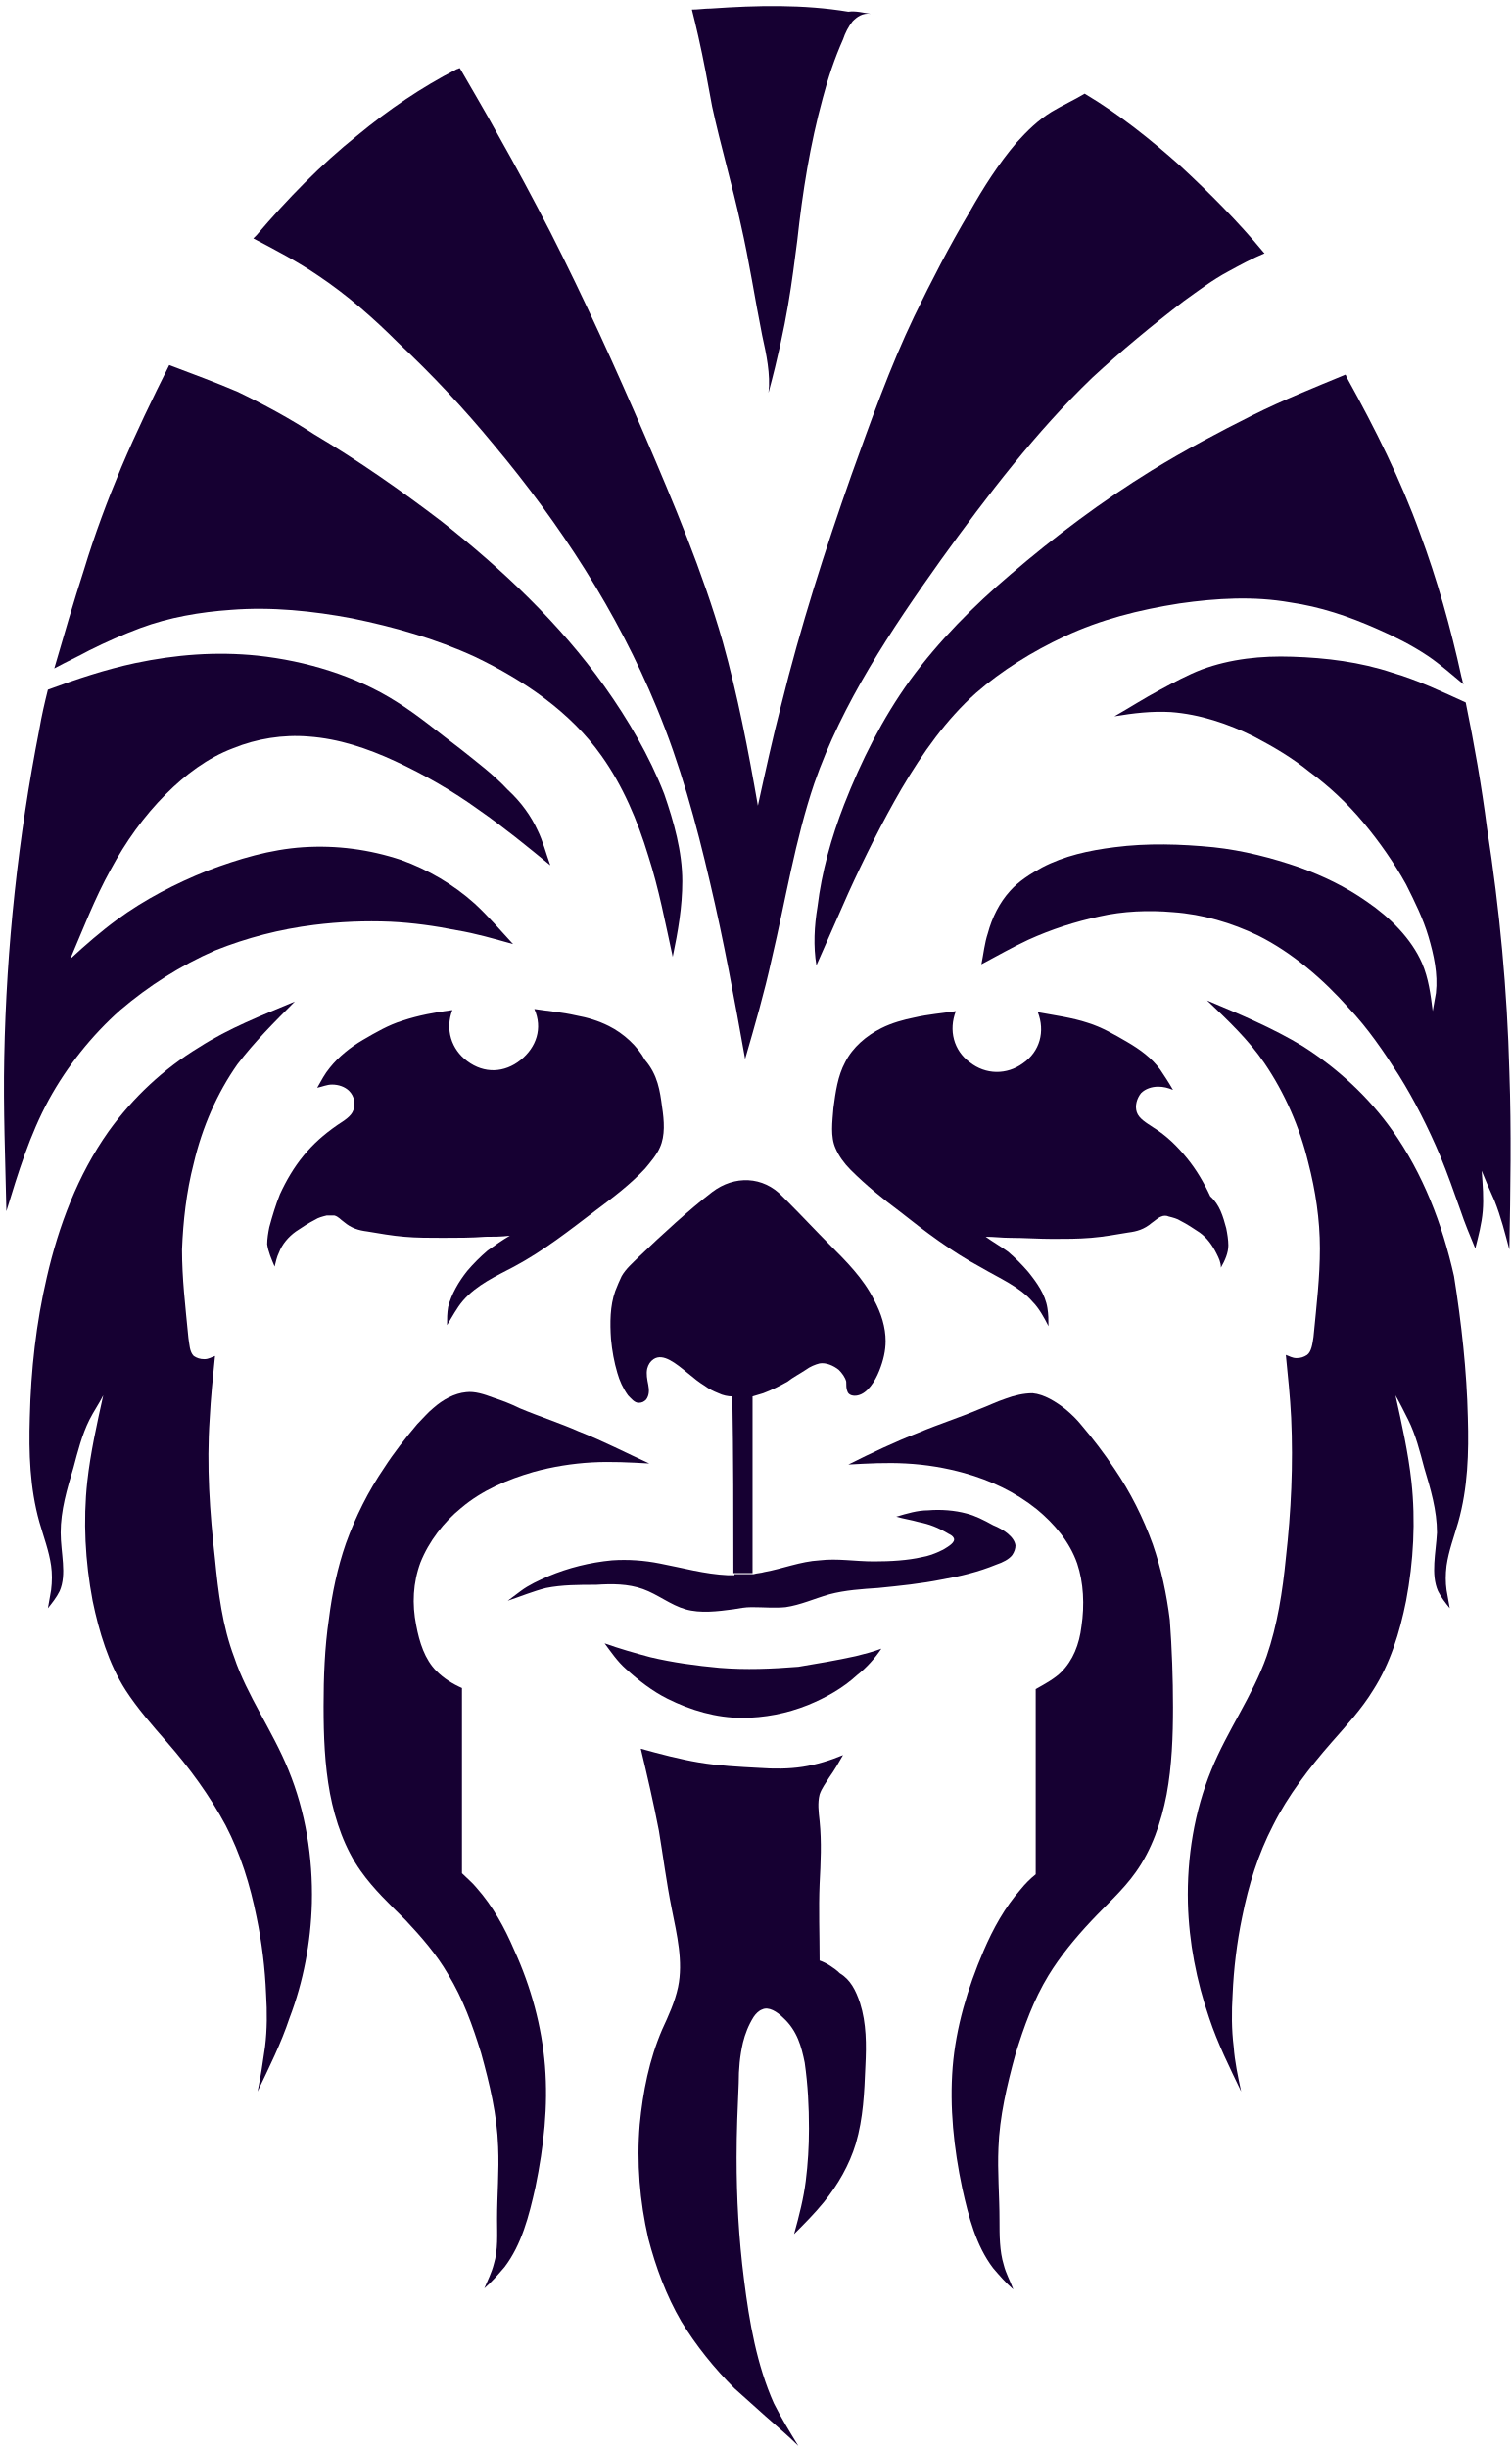
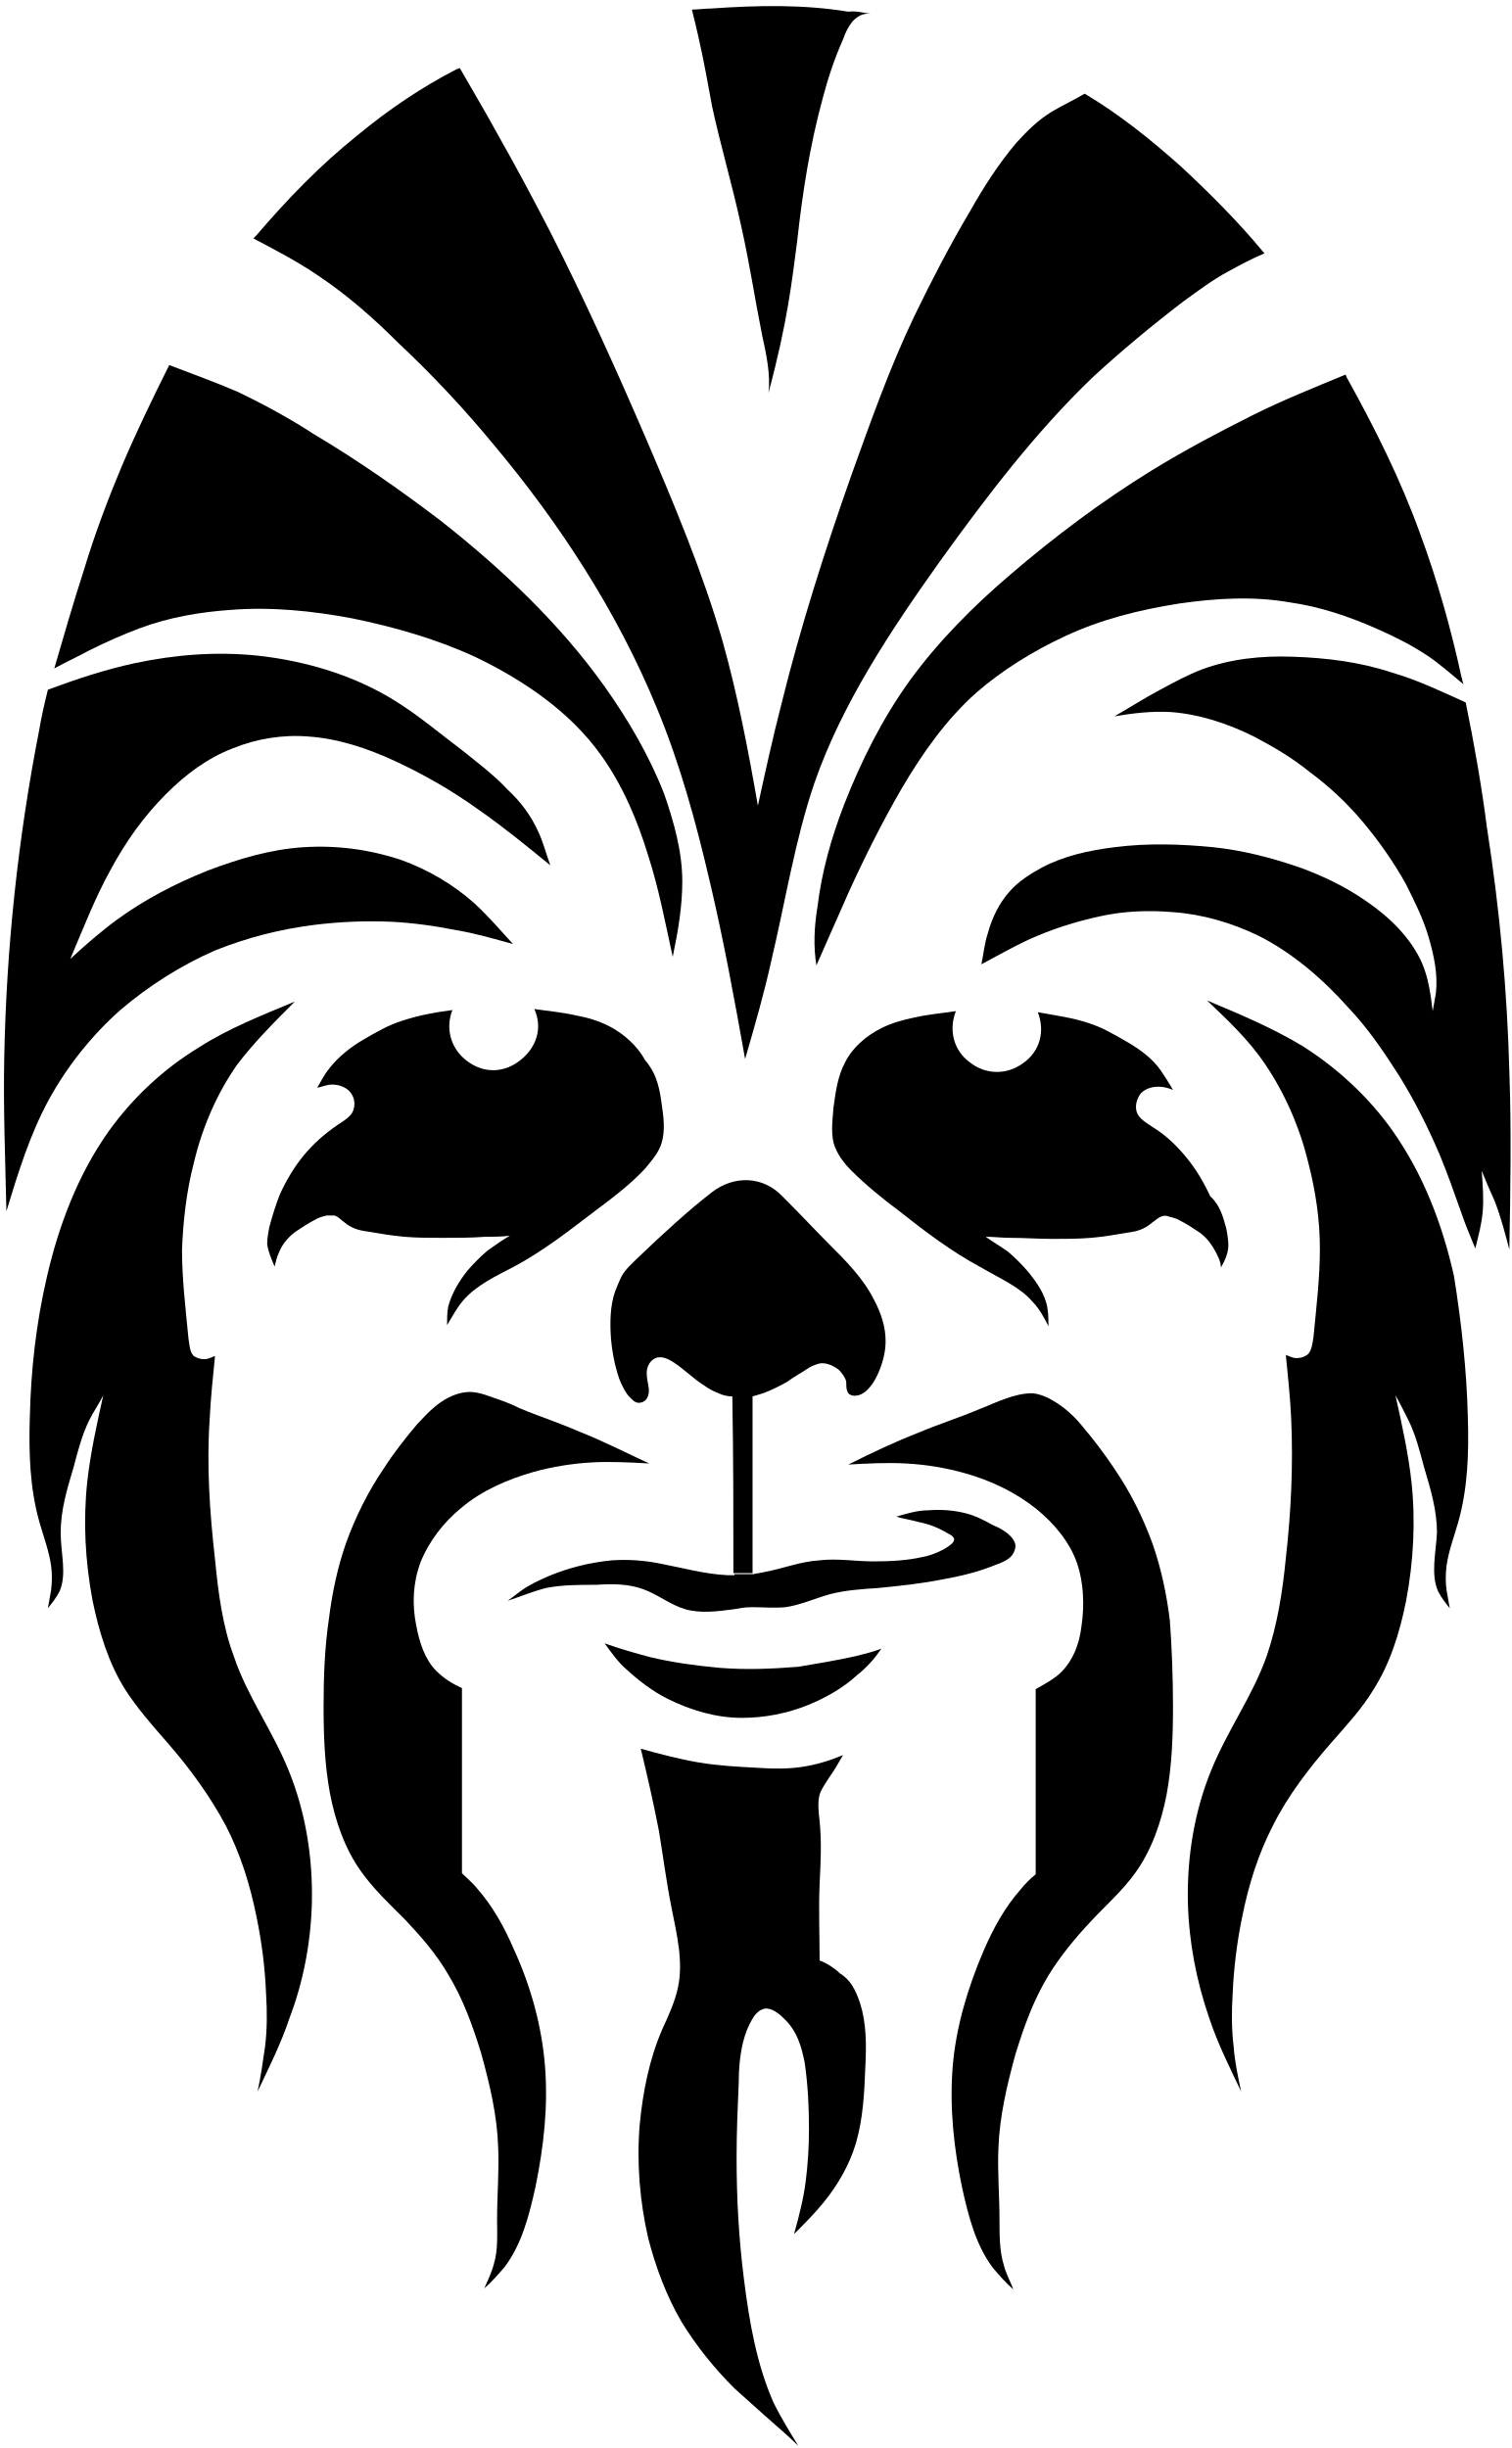
<svg xmlns="http://www.w3.org/2000/svg" width="142" height="230" viewBox="0 0 142 230" fill="none">
-   <path d="M141.8 100.7C142 106.3 141.9 111.8 141.8 117.4C141.4 115.9 141 114.3 140.4 112.8C140 111.9 139.6 111 139.2 110C139.3 111.3 139.4 112.6 139.3 113.8C139.2 115 138.9 116.1 138.6 117.3C138.1 116.1 137.6 114.9 137.2 113.7C136.6 112 136 110.3 135.3 108.6C134.2 106 132.9 103.4 131.4 101C130 98.8 128.5 96.6 126.7 94.7C124.3 92 121.4 89.5 118.2 87.9C115.7 86.7 113 85.9 110.2 85.7C107.9 85.5 105.5 85.6 103.3 86.1C101 86.6 98.8 87.3 96.6 88.3C95.1 89 93.7 89.8 92.2 90.6C92.4 89.6 92.5 88.6 92.8 87.7C93.2 86.2 93.9 84.8 94.9 83.7C95.7 82.8 96.8 82.1 97.9 81.5C100 80.4 102.3 79.9 104.7 79.6C107.8 79.2 110.9 79.3 114 79.6C116.8 79.9 119.5 80.6 122.1 81.5C124.3 82.3 126.4 83.3 128.4 84.7C130.6 86.2 132.6 88.2 133.6 90.5C134.2 91.9 134.4 93.4 134.6 95C134.7 94.4 134.8 93.9 134.9 93.3C135.1 91.5 134.7 89.7 134.2 88C133.7 86.3 132.9 84.7 132.1 83.1C131 81.1 129.6 79.1 128.1 77.3C126.6 75.5 124.9 73.9 123 72.5C121.4 71.2 119.7 70.2 117.8 69.2C115.4 68 112.7 67.1 110 66.9C108.2 66.8 106.5 67 104.7 67.3C106.1 66.5 107.5 65.6 109 64.8C110.3 64.1 111.6 63.4 112.9 62.9C115.6 61.9 118.5 61.6 121.4 61.7C124.6 61.8 127.8 62.2 130.8 63.2C133.2 63.9 135.5 65 137.7 66C138.5 69.9 139.2 73.9 139.7 77.8C140.9 85.5 141.6 93.1 141.8 100.7Z" fill="#160032" />
-   <path d="M137.9 133.2C138 136.5 137.9 139.8 137 143C136.6 144.4 136.1 145.7 135.9 147.1C135.8 147.9 135.8 148.7 135.9 149.4C136 150 136.1 150.5 136.2 151.1C135.8 150.6 135.4 150.1 135.1 149.5C134.4 147.9 134.9 145.9 135 144C135 141.9 134.4 139.9 133.8 137.9C133.4 136.4 133 134.8 132.3 133.4C131.9 132.6 131.5 131.8 131.1 131.1C131.7 133.8 132.3 136.5 132.6 139.2C133 142.9 132.8 146.7 132.1 150.4C131.5 153.4 130.6 156.3 129 158.8C127.9 160.6 126.5 162.1 125.1 163.7C123 166.1 121 168.7 119.6 171.5C118.2 174.2 117.3 177.1 116.7 180.1C116.2 182.5 115.9 185 115.8 187.4C115.7 189 115.7 190.7 115.9 192.3C116 193.7 116.3 195.1 116.6 196.5C115.5 194.2 114.4 192 113.6 189.6C112.4 186.1 111.7 182.5 111.6 178.8C111.5 174.5 112.2 170.2 113.8 166.3C115.3 162.6 117.7 159.3 119 155.6C120 152.7 120.5 149.5 120.8 146.4C121.3 142 121.5 137.6 121.3 133.2C121.2 131.2 121 129.3 120.8 127.3C121.1 127.4 121.4 127.6 121.8 127.6C122.2 127.6 122.5 127.5 122.8 127.3C123.2 127 123.3 126.3 123.4 125.6C123.7 122.5 124 120 124 117.3C124 114.6 123.6 111.9 122.9 109.2C122.1 105.9 120.7 102.7 118.8 99.9C117.3 97.7 115.4 95.9 113.4 94C116.5 95.3 119.6 96.6 122.4 98.3C125.7 100.4 128.6 103.1 130.8 106.2C133.7 110.3 135.5 115 136.6 119.9C137.3 124.3 137.8 128.8 137.9 133.2Z" fill="#160032" />
-   <path d="M137.3 63.6C137.4 63.9 137.4 64.1 137.5 64.3C136.4 63.4 135.3 62.4 134.1 61.6C132.6 60.6 131 59.8 129.4 59.1C126.7 57.9 124 57 121.2 56.6C117.8 56 114.3 56.2 110.8 56.7C107 57.3 103.4 58.2 100 59.8C97 61.2 94.1 63 91.7 65.1C88.9 67.6 86.7 70.7 84.7 74.1C82.9 77.2 81.2 80.6 79.7 83.9C78.7 86.2 77.7 88.4 76.7 90.7C76.4 88.9 76.5 87 76.8 85.2C77.2 81.9 78.1 78.7 79.3 75.6C80.9 71.5 82.9 67.5 85.5 63.9C88.2 60.2 91.5 56.9 94.9 54C99.1 50.4 103.5 47.1 108.2 44.2C111.3 42.3 114.5 40.6 117.7 39C120.5 37.6 123.5 36.4 126.4 35.2C126.5 35.3 126.5 35.5 126.6 35.6C129.2 40.3 131.6 45.1 133.4 50.1C135 54.4 136.3 59 137.3 63.6Z" fill="#160032" />
-   <path d="M118.7 23.7L118.8 23.8C117.6 24.3 116.5 24.9 115.4 25.5C113.9 26.3 112.6 27.3 111.2 28.3C108.2 30.6 105.3 33 102.6 35.5C97.3 40.6 92.8 46.5 88.4 52.6C83.7 59.2 79.1 66.1 76.5 73.6C74.7 78.9 73.8 84.6 72.5 90.1C71.8 93.3 70.9 96.4 70 99.5C69 93.9 68 88.4 66.7 82.9C65.4 77.3 63.9 71.8 61.7 66.5C58 57.5 52.6 49.2 46.4 41.8C43.6 38.4 40.6 35.2 37.4 32.2C35.1 29.9 32.6 27.7 29.9 25.9C28 24.6 25.9 23.5 23.8 22.4C23.9 22.3 24 22.2 24.1 22.1C27 18.7 30.1 15.5 33.6 12.7C36.5 10.3 39.6 8.2 42.9 6.5C43 6.5 43.1 6.4 43.2 6.4C44.4 8.5 45.6 10.5 46.8 12.7C48.5 15.7 50.1 18.7 51.7 21.8C54.9 28.1 57.8 34.5 60.6 41C63.3 47.3 66 53.7 67.9 60.3C69.3 65.3 70.3 70.5 71.2 75.7C71.9 72.5 72.6 69.3 73.4 66.2C75.2 58.9 77.5 51.7 80 44.6C81.8 39.6 83.6 34.5 85.9 29.7C87.5 26.4 89.2 23.1 91.1 19.9C92.4 17.6 93.8 15.4 95.5 13.4C96.5 12.3 97.5 11.3 98.8 10.5C99.8 9.9 100.9 9.4 101.9 8.8C105.1 10.7 108.1 13.1 110.9 15.6C113.6 18.1 116.3 20.8 118.7 23.7Z" fill="#160032" />
-   <path d="M115.2 115.4C115.3 115.9 115.4 116.5 115.4 117C115.4 117.7 115.1 118.4 114.7 119.1C114.7 118.6 114.5 118.2 114.3 117.8C113.9 117 113.4 116.3 112.7 115.8C112.1 115.4 111.5 115 110.9 114.7C110.6 114.5 110.2 114.4 109.8 114.3C109.6 114.2 109.3 114.2 109.1 114.3C108.8 114.4 108.5 114.7 108.2 114.9C107.5 115.5 106.8 115.7 106 115.8C104.8 116 103.7 116.2 102.5 116.3C101.3 116.4 100.1 116.4 98.9 116.4C97.6 116.4 96.2 116.3 94.9 116.3C94.1 116.3 93.4 116.2 92.6 116.2C93.3 116.7 94 117.1 94.7 117.6C95.4 118.2 96 118.8 96.6 119.5C97.4 120.5 98.2 121.6 98.4 122.9C98.5 123.5 98.5 124 98.5 124.6C98.1 123.8 97.6 122.9 97 122.3C95.8 120.9 93.9 120.1 92.2 119.1C89.4 117.6 86.9 115.7 84.5 113.8C82.9 112.6 81.4 111.4 79.9 109.9C79.3 109.3 78.8 108.6 78.5 107.9C78 106.8 78.2 105.4 78.3 104.1C78.5 102.6 78.7 101.1 79.4 99.8C80.1 98.4 81.4 97.3 82.8 96.6C83.8 96.1 84.9 95.8 85.9 95.6C87.2 95.3 88.5 95.2 89.8 95C89.1 96.8 89.6 98.7 91.1 99.8C92.6 101 94.6 101 96.1 99.9C97.7 98.8 98.2 96.9 97.5 95.1C99.1 95.4 100.7 95.6 102.2 96.1C103.5 96.5 104.7 97.2 105.9 97.9C107.1 98.6 108.2 99.4 109 100.5C109.4 101.1 109.8 101.7 110.2 102.4C109.7 102.2 109.3 102.1 108.8 102.1C108.2 102.1 107.6 102.3 107.2 102.7C106.8 103.2 106.6 103.9 106.8 104.5C107 105.1 107.7 105.5 108.3 105.9C109.6 106.7 110.6 107.7 111.5 108.8C112.4 109.9 113.1 111.1 113.7 112.4C114.6 113.2 114.9 114.3 115.2 115.4Z" fill="#160032" />
-   <path d="M110.2 160.4C110.2 163.1 110.1 165.9 109.6 168.6C109.1 171.2 108.2 173.8 106.7 175.9C105.5 177.6 103.9 179 102.5 180.5C101 182.1 99.6 183.8 98.5 185.6C97.1 187.9 96.2 190.4 95.4 193C94.6 195.9 93.9 198.9 93.8 201.8C93.7 204 93.9 206.3 93.9 208.6C93.9 210 93.9 211.5 94.3 212.8C94.5 213.6 94.9 214.3 95.2 215.1C94.5 214.5 93.9 213.8 93.3 213.1C91.7 211 91 208.3 90.4 205.6C89.6 201.8 89.2 198 89.5 194.2C89.8 190.5 90.9 186.8 92.4 183.3C93.3 181.2 94.4 179.2 95.9 177.5C96.3 177 96.8 176.5 97.3 176.1C97.3 173.3 97.3 170.5 97.3 167.8C97.3 164.8 97.3 161.7 97.3 158.7C98.2 158.2 99.1 157.7 99.7 157.1C100.8 156 101.4 154.5 101.6 152.8C101.9 150.8 101.8 148.7 101.2 146.9C100.5 144.9 99.1 143.2 97.4 141.8C95.4 140.2 93.1 139.1 90.6 138.4C88.8 137.9 87 137.6 85.1 137.5C83.3 137.4 81.5 137.5 79.7 137.6C81.9 136.5 84 135.5 86.3 134.6C88.2 133.8 90.1 133.2 92 132.4C92.8 132.1 93.6 131.7 94.5 131.4C95.3 131.1 96.2 130.9 97 130.9C98.1 131 99.2 131.7 100.1 132.4C100.7 132.9 101.2 133.4 101.6 133.9C102.7 135.2 103.7 136.5 104.7 138C106.2 140.2 107.4 142.6 108.3 145.1C109.1 147.4 109.6 149.8 109.9 152.2C110.1 154.9 110.2 157.7 110.2 160.4Z" fill="#160032" />
-   <path d="M95.4 145.2C95.4 145.5 95.3 145.8 95.1 146.1C94.8 146.5 94.2 146.8 93.6 147C91.9 147.7 90.2 148.1 88.5 148.4C86.5 148.8 84.5 149 82.5 149.2C81 149.3 79.4 149.4 77.9 149.8C76.5 150.2 75.2 150.8 73.8 151C72.8 151.1 71.7 151 70.6 151C70 151 69.5 151.1 68.9 151.2C67.4 151.4 65.8 151.6 64.4 151.2C63 150.8 61.8 149.8 60.4 149.3C59 148.8 57.5 148.8 56 148.9C54.4 148.9 52.8 148.9 51.3 149.2C50.1 149.5 48.9 150 47.7 150.4C48.1 150.1 48.5 149.8 48.9 149.5C49.7 148.9 50.6 148.5 51.5 148.1C53.4 147.3 55.4 146.8 57.5 146.6C59 146.5 60.5 146.6 62 146.9C64.1 147.3 66.2 147.9 68.4 148C68.6 148 68.8 148 69 148V147.9H70.8C71.1 147.8 71.5 147.8 71.8 147.7C73.5 147.4 75.2 146.7 77 146.6C78.7 146.4 80.3 146.7 82.1 146.7C83.7 146.7 85.3 146.6 86.6 146.3C87.2 146.2 87.8 146 88.6 145.6C89.1 145.3 89.8 144.9 89.6 144.5C89.5 144.3 89.3 144.2 89.1 144.1C88.1 143.5 87.3 143.2 86.3 143C85.6 142.8 84.9 142.7 84.2 142.5C85.2 142.2 86.2 141.9 87.2 141.9C88.4 141.8 89.7 141.9 90.8 142.2C91.6 142.4 92.4 142.8 93.3 143.3C94.3 143.7 95.3 144.4 95.4 145.2Z" fill="#160032" />
-   <path d="M83.2 126C83.2 126.9 83 127.8 82.6 128.8C82.2 129.8 81.5 130.9 80.6 131.1C80.2 131.2 79.7 131.1 79.6 130.7C79.5 130.5 79.5 130.1 79.5 129.8C79.4 129.4 79.1 129 78.8 128.7C78.3 128.3 77.6 128 77 128.1C76.6 128.2 76.1 128.4 75.7 128.7C75.1 129.1 74.5 129.4 74 129.8C73.3 130.2 72.5 130.6 71.7 130.9C71.4 131 71 131.1 70.7 131.2C70.7 136.7 70.7 142.3 70.7 147.8H68.9C68.9 142.3 68.9 136.7 68.8 131.2C68.4 131.2 67.9 131.1 67.5 130.9C67 130.7 66.6 130.5 66.2 130.2C65.7 129.9 65.2 129.5 64.6 129C63.5 128.1 62.3 127.1 61.4 127.7C61.1 127.9 60.9 128.2 60.8 128.6C60.7 129.1 60.8 129.6 60.9 130.1C61 130.6 61 131.1 60.7 131.5C60.5 131.7 60.3 131.8 60 131.8C59.6 131.8 59.3 131.4 59 131.1C58.5 130.4 58.2 129.7 58 129C57.7 128 57.5 126.9 57.4 125.8C57.3 124.3 57.3 122.7 57.8 121.3C58 120.8 58.2 120.3 58.4 119.9C58.8 119.2 59.4 118.7 60 118.1C62.3 115.9 64.7 113.7 66.9 112C69 110.4 71.7 110.5 73.5 112.4C73.7 112.6 73.9 112.8 74.1 113C75.4 114.3 76.6 115.6 77.9 116.9C79.5 118.5 81.1 120.1 82.1 122.1C82.8 123.4 83.2 124.7 83.2 126Z" fill="#160032" />
-   <path d="M81.8 1.3C81 1.2 80.5 1.6 80.1 2C79.7 2.5 79.4 3.1 79.2 3.7C78.4 5.5 77.8 7.3 77.3 9.2C76.1 13.6 75.4 18 74.9 22.6C74.4 26.4 74 30.2 72.2 36.9C72.4 35.2 72 33.3 71.6 31.5C70.9 28 70.4 24.6 69.6 21.1C68.8 17.4 67.7 13.7 66.9 10C66.5 7.8 66.1 5.6 65.6 3.4C65.4 2.5 65.2 1.7 65 0.9C65.6 0.9 66.2 0.8 66.8 0.8C71.1 0.5 75.5 0.4 79.7 1.1C80.4 1 81.1 1.2 81.8 1.3Z" fill="#160032" />
-   <path d="M80.4 155.6C81.2 155.4 82 155.2 82.8 154.9C82.2 155.8 81.4 156.7 80.5 157.4C79.2 158.6 77.6 159.5 75.9 160.2C73.9 161 71.8 161.4 69.7 161.4C67.3 161.4 64.9 160.7 62.7 159.6C61.3 158.9 60 157.9 58.8 156.8C58 156.1 57.4 155.2 56.8 154.4C58.2 154.9 59.6 155.3 61.1 155.7C63.2 156.2 65.4 156.5 67.6 156.7C70.1 156.9 72.5 156.8 75 156.6C76.8 156.3 78.6 156 80.4 155.6Z" fill="#160032" />
-   <path d="M80.8 188.2C81.4 190.1 81.4 192.1 81.3 194.1C81.2 196.6 81.1 199 80.4 201.4C79.8 203.4 78.7 205.3 77.4 206.9C76.5 208 75.6 208.9 74.6 209.9C75.1 208.1 75.5 206.5 75.7 204.9C75.9 203.3 76 201.7 76 200C76 197.9 75.9 195.9 75.6 193.8C75.3 192.3 74.9 190.8 73.6 189.6C73 189 72.2 188.5 71.6 188.8C71.3 188.9 71 189.2 70.8 189.5C70.3 190.3 70 191.1 69.8 191.9C69.5 193.2 69.4 194.4 69.4 195.7C69.3 198 69.2 200.3 69.2 202.7C69.2 206.5 69.4 210.3 69.9 214.2C70.4 218.2 71.1 222.2 72.7 225.8C73.4 227.2 74.2 228.5 75 229.8C74 228.8 72.9 227.9 71.9 227C70.9 226.1 70 225.3 69 224.4C67.1 222.5 65.4 220.4 64 218.1C62.6 215.7 61.6 213 60.9 210.3C60.1 206.8 59.8 203.2 60.1 199.6C60.4 196.5 61 193.5 62.2 190.7C62.8 189.4 63.4 188.1 63.7 186.7C64.2 184.3 63.6 181.8 63.1 179.3C62.6 176.8 62.3 174.4 61.9 172C61.4 169.4 60.8 166.8 60.2 164.3C62 164.8 63.9 165.3 65.7 165.6C67.5 165.9 69.4 166 71.3 166.1C72.7 166.2 74.1 166.2 75.4 166C76.7 165.8 78 165.4 79.2 164.9C78.8 165.6 78.4 166.3 77.9 167C77.6 167.5 77.2 168 77 168.6C76.8 169.4 76.9 170.2 77 171.1C77.2 173.1 77.1 175 77 177C76.9 179.4 77 181.8 77 184.2C77.3 184.3 77.7 184.5 78 184.7C78.3 184.9 78.6 185.1 78.9 185.4C79.9 186 80.4 187 80.8 188.2Z" fill="#160032" />
-   <path d="M64.1 82.8C64.1 85.2 63.7 87.5 63.2 89.9C62.5 86.7 61.9 83.5 60.9 80.4C59.9 77.1 58.5 73.8 56.5 71C53.6 66.9 49.2 63.9 44.6 61.7C40.9 60 37 58.9 33.1 58.1C29.4 57.4 25.5 57 21.7 57.3C18.8 57.5 15.9 58 13.2 59C11.6 59.6 10 60.3 8.4 61.1C7.3 61.7 6.2 62.2 5.1 62.8C6 59.7 6.9 56.6 7.9 53.5C8.9 50.2 10.1 47 11.4 43.9C12.8 40.6 14.3 37.5 15.9 34.3C18 35.1 20.2 35.9 22.3 36.8C24.8 38 27.2 39.3 29.5 40.8C33.7 43.3 37.7 46.1 41.5 49C47.2 53.5 52.6 58.6 56.8 64.5C59 67.6 61 71 62.4 74.6C63.3 77.2 64.1 80 64.1 82.8Z" fill="#160032" />
-   <path d="M62.2 104C62.4 105.3 62.5 106.7 62 107.8C61.7 108.5 61.1 109.2 60.6 109.8C59.2 111.3 57.6 112.5 56 113.7C53.5 115.6 51.1 117.5 48.3 119C46.6 119.9 44.8 120.7 43.5 122.2C42.9 122.9 42.5 123.7 42 124.5C42 123.9 42 123.4 42.1 122.8C42.4 121.6 43.1 120.4 43.9 119.4C44.5 118.7 45.1 118.1 45.8 117.5C46.5 117 47.2 116.5 47.9 116.1C47.1 116.2 46.3 116.2 45.6 116.2C44.3 116.3 42.9 116.3 41.6 116.3C40.4 116.3 39.1 116.3 38 116.2C36.8 116.1 35.7 115.9 34.5 115.7C33.7 115.6 33 115.4 32.3 114.8C32 114.6 31.8 114.3 31.4 114.2C31.2 114.2 30.9 114.2 30.7 114.2C30.3 114.3 29.9 114.4 29.6 114.6C29 114.9 28.4 115.3 27.8 115.7C27.1 116.2 26.5 116.9 26.2 117.7C26 118.1 25.9 118.6 25.8 119C25.5 118.3 25.2 117.6 25.1 116.9C25.1 116.4 25.2 115.8 25.3 115.3C25.6 114.2 25.9 113.2 26.3 112.2C26.9 110.9 27.6 109.7 28.5 108.6C29.4 107.5 30.4 106.6 31.7 105.7C32.3 105.3 33 104.9 33.2 104.3C33.4 103.7 33.3 103 32.8 102.5C32.4 102.1 31.8 101.9 31.2 101.9C30.7 101.9 30.3 102.1 29.8 102.2C30.2 101.5 30.5 100.9 31 100.3C31.8 99.3 32.9 98.4 34.1 97.7C35.3 97 36.5 96.3 37.8 95.9C39.3 95.4 40.9 95.1 42.5 94.9C41.8 96.7 42.4 98.6 43.9 99.7C45.5 100.9 47.4 100.8 48.9 99.6C50.4 98.4 51 96.6 50.2 94.8C51.5 95 52.8 95.1 54.1 95.4C55.2 95.6 56.2 95.9 57.2 96.4C58.6 97.1 59.9 98.3 60.6 99.6C61.8 101 62 102.5 62.2 104Z" fill="#160032" />
-   <path d="M61 137.5C59.2 137.4 57.4 137.3 55.6 137.4C53.8 137.5 51.9 137.8 50.1 138.3C47.7 139 45.3 140 43.3 141.7C41.7 143 40.3 144.8 39.5 146.8C38.8 148.7 38.7 150.7 39.1 152.7C39.4 154.3 39.9 155.9 41 157C41.7 157.7 42.5 158.2 43.4 158.6C43.4 161.6 43.4 164.7 43.4 167.7C43.4 170.5 43.4 173.3 43.4 176C43.9 176.5 44.4 176.9 44.8 177.4C46.3 179.1 47.4 181.1 48.3 183.2C49.9 186.7 50.9 190.4 51.2 194.1C51.5 197.9 51.1 201.6 50.3 205.5C49.7 208.2 49 210.9 47.4 213C46.8 213.7 46.2 214.4 45.5 215C45.8 214.3 46.2 213.5 46.4 212.7C46.8 211.4 46.7 209.9 46.7 208.5C46.7 206.2 46.9 204 46.8 201.7C46.7 198.7 46 195.8 45.2 192.9C44.4 190.3 43.5 187.8 42.1 185.5C41 183.6 39.6 182 38.1 180.4C36.6 178.9 35.1 177.5 33.9 175.8C32.4 173.7 31.5 171.1 31 168.5C30.5 165.8 30.4 163.1 30.4 160.3C30.4 157.6 30.5 154.8 30.9 152.1C31.2 149.7 31.7 147.3 32.5 145C33.4 142.5 34.6 140.1 36.1 137.9C37 136.5 38.1 135.1 39.2 133.8C39.7 133.3 40.2 132.7 40.7 132.3C41.6 131.5 42.7 130.9 43.8 130.8C44.6 130.7 45.5 131 46.3 131.3C47.2 131.6 48 131.9 48.8 132.3C50.7 133.1 52.6 133.7 54.4 134.5C56.7 135.4 58.8 136.5 61 137.5Z" fill="#160032" />
-   <path d="M50.5 78C51 79 51.3 80.2 51.7 81.3C49.5 79.5 47.3 77.7 45 76.1C42.5 74.3 39.9 72.8 37.1 71.5C34.5 70.3 31.8 69.4 29 69.2C26.6 69 24.1 69.4 21.9 70.3C19.5 71.2 17.4 72.8 15.6 74.6C13.5 76.7 11.8 79.1 10.4 81.7C8.9 84.4 7.8 87.3 6.6 90.1C8 88.8 9.5 87.5 11 86.4C13.6 84.5 16.5 83 19.5 81.8C22.4 80.7 25.4 79.8 28.5 79.6C31.6 79.4 34.7 79.8 37.7 80.8C40.2 81.7 42.6 83.1 44.6 84.9C45.9 86.1 47 87.4 48.2 88.7C46.4 88.2 44.7 87.7 42.9 87.4C40.9 87 38.8 86.7 36.7 86.6C34.3 86.5 31.9 86.6 29.5 86.9C26.3 87.3 23.2 88.1 20.2 89.3C17 90.7 14 92.6 11.3 94.9C8.6 97.3 6.3 100.2 4.6 103.3C2.8 106.6 1.7 110.2 0.6 113.8C0.5 109 0.3 104.2 0.4 99.3C0.6 89 1.7 78.7 3.7 68.5C3.9 67.3 4.2 66 4.5 64.8C7.2 63.8 9.9 62.9 12.7 62.3C16.5 61.5 20.3 61.2 24.2 61.6C28.8 62.1 33.4 63.5 37.2 65.9C39.3 67.2 41.3 68.9 43.3 70.4C44.8 71.6 46.4 72.8 47.7 74.2C49 75.4 49.9 76.7 50.5 78Z" fill="#160032" />
-   <path d="M27.1 166.3C28.7 170.2 29.4 174.5 29.3 178.8C29.2 182.5 28.5 186.2 27.2 189.6C26.4 192 25.3 194.2 24.2 196.5C24.5 195.1 24.7 193.7 24.9 192.3C25.1 190.7 25.1 189 25 187.4C24.9 184.9 24.6 182.5 24.1 180.1C23.5 177.1 22.6 174.2 21.2 171.5C19.7 168.7 17.8 166.1 15.7 163.7C14.3 162.1 12.9 160.5 11.8 158.8C10.2 156.3 9.3 153.3 8.7 150.4C8 146.7 7.8 142.9 8.2 139.2C8.5 136.5 9.1 133.8 9.7 131.1C9.3 131.9 8.8 132.6 8.4 133.4C7.7 134.8 7.3 136.4 6.9 137.9C6.3 139.9 5.7 141.9 5.7 144C5.7 145.9 6.3 147.9 5.6 149.5C5.3 150.1 4.9 150.6 4.5 151.1C4.6 150.5 4.7 150 4.8 149.4C4.9 148.6 4.9 147.8 4.8 147.1C4.6 145.7 4.1 144.4 3.7 143C2.8 139.8 2.7 136.5 2.8 133.2C2.9 128.7 3.4 124.3 4.4 120C5.5 115.2 7.3 110.4 10.2 106.3C12.5 103.1 15.4 100.4 18.7 98.4C21.5 96.6 24.6 95.4 27.7 94.1C25.8 96 23.9 97.9 22.3 100C20.4 102.7 19 105.9 18.2 109.3C17.5 112 17.2 114.8 17.1 117.4C17.1 120.1 17.4 122.6 17.7 125.7C17.8 126.3 17.8 127 18.2 127.4C18.5 127.6 18.8 127.7 19.2 127.7C19.6 127.7 19.9 127.5 20.2 127.4C20 129.4 19.8 131.3 19.7 133.3C19.4 137.7 19.7 142.1 20.2 146.5C20.5 149.6 20.9 152.8 22 155.7C23.2 159.3 25.6 162.6 27.1 166.3Z" fill="#160032" />
+   <path d="M141.8 100.7C142 106.3 141.9 111.8 141.8 117.4C141.4 115.9 141 114.3 140.4 112.8C140 111.9 139.6 111 139.2 110C139.3 111.3 139.4 112.6 139.3 113.8C139.2 115 138.9 116.1 138.6 117.3C138.1 116.1 137.6 114.9 137.2 113.7C136.6 112 136 110.3 135.3 108.6C134.2 106 132.9 103.4 131.4 101C130 98.8 128.5 96.6 126.7 94.7C124.3 92 121.4 89.5 118.2 87.9C115.7 86.7 113 85.9 110.2 85.7C107.9 85.5 105.5 85.6 103.3 86.1C101 86.6 98.8 87.3 96.6 88.3C95.1 89 93.7 89.8 92.2 90.6C92.4 89.6 92.5 88.6 92.8 87.7C93.2 86.2 93.9 84.8 94.9 83.7C95.7 82.8 96.8 82.1 97.9 81.5C100 80.4 102.3 79.9 104.7 79.6C107.8 79.2 110.9 79.3 114 79.6C116.8 79.9 119.5 80.6 122.1 81.5C124.3 82.3 126.4 83.3 128.4 84.7C130.6 86.2 132.6 88.2 133.6 90.5C134.2 91.9 134.4 93.4 134.6 95C134.7 94.4 134.8 93.9 134.9 93.3C135.1 91.5 134.7 89.7 134.2 88C133.7 86.3 132.9 84.7 132.1 83.1C131 81.1 129.6 79.1 128.1 77.3C126.6 75.5 124.9 73.9 123 72.5C121.4 71.2 119.7 70.2 117.8 69.2C115.4 68 112.7 67.1 110 66.9C108.2 66.8 106.5 67 104.7 67.3C106.1 66.5 107.5 65.6 109 64.8C110.3 64.1 111.6 63.4 112.9 62.9C115.6 61.9 118.5 61.6 121.4 61.7C124.6 61.8 127.8 62.2 130.8 63.2C133.2 63.9 135.5 65 137.7 66C138.5 69.9 139.2 73.9 139.7 77.8C140.9 85.5 141.6 93.1 141.8 100.7Z" fill="#000" />
+   <path d="M137.9 133.2C138 136.5 137.9 139.8 137 143C136.6 144.4 136.1 145.7 135.9 147.1C135.8 147.9 135.8 148.7 135.9 149.4C136 150 136.1 150.5 136.2 151.1C135.8 150.6 135.4 150.1 135.1 149.5C134.4 147.9 134.9 145.9 135 144C135 141.9 134.4 139.9 133.8 137.9C133.4 136.4 133 134.8 132.3 133.4C131.9 132.6 131.5 131.8 131.1 131.1C131.7 133.8 132.3 136.5 132.6 139.2C133 142.9 132.8 146.7 132.1 150.4C131.5 153.4 130.6 156.3 129 158.8C127.9 160.6 126.5 162.1 125.1 163.7C123 166.1 121 168.7 119.6 171.5C118.2 174.2 117.3 177.1 116.7 180.1C116.2 182.5 115.9 185 115.8 187.4C115.7 189 115.7 190.7 115.9 192.3C116 193.7 116.3 195.1 116.6 196.5C115.5 194.2 114.4 192 113.6 189.6C112.4 186.1 111.7 182.5 111.6 178.8C111.5 174.5 112.2 170.2 113.8 166.3C115.3 162.6 117.7 159.3 119 155.6C120 152.7 120.5 149.5 120.8 146.4C121.3 142 121.5 137.6 121.3 133.2C121.2 131.2 121 129.3 120.8 127.3C121.1 127.4 121.4 127.6 121.8 127.6C122.2 127.6 122.5 127.5 122.8 127.3C123.2 127 123.3 126.3 123.4 125.6C123.7 122.5 124 120 124 117.3C124 114.6 123.6 111.9 122.9 109.2C122.1 105.9 120.7 102.7 118.8 99.9C117.3 97.7 115.4 95.9 113.4 94C116.5 95.3 119.6 96.6 122.4 98.3C125.7 100.4 128.6 103.1 130.8 106.2C133.7 110.3 135.5 115 136.6 119.9C137.3 124.3 137.8 128.8 137.9 133.2Z" fill="#000" />
+   <path d="M137.3 63.6C137.4 63.9 137.4 64.1 137.5 64.3C136.4 63.4 135.3 62.4 134.1 61.6C132.6 60.6 131 59.8 129.4 59.1C126.7 57.9 124 57 121.2 56.6C117.8 56 114.3 56.2 110.8 56.7C107 57.3 103.4 58.2 100 59.8C97 61.2 94.1 63 91.7 65.1C88.9 67.6 86.7 70.7 84.7 74.1C82.9 77.2 81.2 80.6 79.7 83.9C78.7 86.2 77.7 88.4 76.7 90.7C76.4 88.9 76.5 87 76.8 85.2C77.2 81.9 78.1 78.7 79.3 75.6C80.9 71.5 82.9 67.5 85.5 63.9C88.2 60.2 91.5 56.9 94.9 54C99.1 50.4 103.5 47.1 108.2 44.2C111.3 42.3 114.5 40.6 117.7 39C120.5 37.6 123.5 36.4 126.4 35.2C126.5 35.3 126.5 35.5 126.6 35.6C129.2 40.3 131.6 45.1 133.4 50.1C135 54.4 136.3 59 137.3 63.6Z" fill="#000" />
+   <path d="M118.7 23.7L118.8 23.8C117.6 24.3 116.5 24.9 115.4 25.5C113.9 26.3 112.6 27.3 111.2 28.3C108.2 30.6 105.3 33 102.6 35.5C97.3 40.6 92.8 46.5 88.4 52.6C83.7 59.2 79.1 66.1 76.5 73.6C74.7 78.9 73.8 84.6 72.5 90.1C71.8 93.3 70.9 96.4 70 99.5C69 93.9 68 88.4 66.7 82.9C65.4 77.3 63.9 71.8 61.7 66.5C58 57.5 52.6 49.2 46.4 41.8C43.6 38.4 40.6 35.2 37.4 32.2C35.1 29.9 32.6 27.7 29.9 25.9C28 24.6 25.9 23.5 23.8 22.4C23.9 22.3 24 22.2 24.1 22.1C27 18.7 30.1 15.5 33.6 12.7C36.5 10.3 39.6 8.2 42.9 6.5C43 6.5 43.1 6.4 43.2 6.4C44.4 8.5 45.6 10.5 46.8 12.7C48.5 15.7 50.1 18.7 51.7 21.8C54.9 28.1 57.8 34.5 60.6 41C63.3 47.3 66 53.7 67.9 60.3C69.3 65.3 70.3 70.5 71.2 75.7C71.9 72.5 72.6 69.3 73.4 66.2C75.2 58.9 77.5 51.7 80 44.6C81.8 39.6 83.6 34.5 85.9 29.7C87.5 26.4 89.2 23.1 91.1 19.9C92.4 17.6 93.8 15.4 95.5 13.4C96.5 12.3 97.5 11.3 98.8 10.5C99.8 9.9 100.9 9.4 101.9 8.8C105.1 10.7 108.1 13.1 110.9 15.6C113.6 18.1 116.3 20.8 118.7 23.7Z" fill="#000" />
+   <path d="M115.2 115.4C115.3 115.9 115.4 116.5 115.4 117C115.4 117.7 115.1 118.4 114.7 119.1C114.7 118.6 114.5 118.2 114.3 117.8C113.9 117 113.4 116.3 112.7 115.8C112.1 115.4 111.5 115 110.9 114.7C110.6 114.5 110.2 114.4 109.8 114.3C109.6 114.2 109.3 114.2 109.1 114.3C108.8 114.4 108.5 114.7 108.2 114.9C107.5 115.5 106.8 115.7 106 115.8C104.8 116 103.7 116.2 102.5 116.3C101.3 116.4 100.1 116.4 98.9 116.4C97.6 116.4 96.2 116.3 94.9 116.3C94.1 116.3 93.4 116.2 92.6 116.2C93.3 116.7 94 117.1 94.7 117.6C95.4 118.2 96 118.8 96.6 119.5C97.4 120.5 98.2 121.6 98.4 122.9C98.5 123.5 98.5 124 98.5 124.6C98.1 123.8 97.6 122.9 97 122.3C95.8 120.9 93.9 120.1 92.2 119.1C89.4 117.6 86.9 115.7 84.5 113.8C82.9 112.6 81.4 111.4 79.9 109.9C79.3 109.3 78.8 108.6 78.5 107.9C78 106.8 78.2 105.4 78.3 104.1C78.5 102.6 78.7 101.1 79.4 99.8C80.1 98.4 81.4 97.3 82.8 96.6C83.8 96.1 84.9 95.8 85.9 95.6C87.2 95.3 88.5 95.2 89.8 95C89.1 96.8 89.6 98.7 91.1 99.8C92.6 101 94.6 101 96.1 99.9C97.7 98.8 98.2 96.9 97.5 95.1C99.1 95.4 100.7 95.6 102.2 96.1C103.5 96.5 104.7 97.2 105.9 97.9C107.1 98.6 108.2 99.4 109 100.5C109.4 101.1 109.8 101.7 110.2 102.4C109.7 102.2 109.3 102.1 108.8 102.1C108.2 102.1 107.6 102.3 107.2 102.7C106.8 103.2 106.6 103.9 106.8 104.5C107 105.1 107.7 105.5 108.3 105.9C109.6 106.7 110.6 107.7 111.5 108.8C112.4 109.9 113.1 111.1 113.7 112.4C114.6 113.2 114.9 114.3 115.2 115.4Z" fill="#000" />
+   <path d="M110.2 160.4C110.2 163.1 110.1 165.9 109.6 168.6C109.1 171.2 108.2 173.8 106.7 175.9C105.5 177.6 103.9 179 102.5 180.5C101 182.1 99.6 183.8 98.5 185.6C97.1 187.9 96.2 190.4 95.4 193C94.6 195.9 93.9 198.9 93.8 201.8C93.7 204 93.9 206.3 93.9 208.6C93.9 210 93.9 211.5 94.3 212.8C94.5 213.6 94.9 214.3 95.2 215.1C94.5 214.5 93.9 213.8 93.3 213.1C91.7 211 91 208.3 90.4 205.6C89.6 201.8 89.2 198 89.5 194.2C89.8 190.5 90.9 186.8 92.4 183.3C93.3 181.2 94.4 179.2 95.9 177.5C96.3 177 96.8 176.5 97.3 176.1C97.3 173.3 97.3 170.5 97.3 167.8C97.3 164.8 97.3 161.7 97.3 158.7C98.2 158.2 99.1 157.7 99.7 157.1C100.8 156 101.4 154.5 101.6 152.8C101.9 150.8 101.8 148.7 101.2 146.9C100.5 144.9 99.1 143.2 97.4 141.8C95.4 140.2 93.1 139.1 90.6 138.4C88.8 137.9 87 137.6 85.1 137.5C83.3 137.4 81.5 137.5 79.7 137.6C81.9 136.5 84 135.5 86.3 134.6C88.2 133.8 90.1 133.2 92 132.4C92.8 132.1 93.6 131.7 94.5 131.4C95.3 131.1 96.2 130.9 97 130.9C98.1 131 99.2 131.7 100.1 132.4C100.7 132.9 101.2 133.4 101.6 133.9C102.7 135.2 103.7 136.5 104.7 138C106.2 140.2 107.4 142.6 108.3 145.1C109.1 147.4 109.6 149.8 109.9 152.2C110.1 154.9 110.2 157.7 110.2 160.4Z" fill="#000" />
+   <path d="M95.4 145.2C95.4 145.5 95.3 145.8 95.1 146.1C94.8 146.5 94.2 146.8 93.6 147C91.9 147.7 90.2 148.1 88.5 148.4C86.5 148.8 84.5 149 82.5 149.2C81 149.3 79.4 149.4 77.9 149.8C76.5 150.2 75.2 150.8 73.8 151C72.8 151.1 71.7 151 70.6 151C70 151 69.5 151.1 68.9 151.2C67.4 151.4 65.8 151.6 64.4 151.2C63 150.8 61.8 149.8 60.4 149.3C59 148.8 57.5 148.8 56 148.9C54.4 148.9 52.8 148.9 51.3 149.2C50.1 149.5 48.9 150 47.7 150.4C48.1 150.1 48.5 149.8 48.9 149.5C49.7 148.9 50.6 148.5 51.5 148.1C53.4 147.3 55.4 146.8 57.5 146.6C59 146.5 60.5 146.6 62 146.9C64.1 147.3 66.2 147.9 68.4 148C68.6 148 68.8 148 69 148V147.9H70.8C71.1 147.8 71.5 147.8 71.8 147.7C73.5 147.4 75.2 146.7 77 146.6C78.7 146.4 80.3 146.7 82.1 146.7C83.7 146.7 85.3 146.6 86.6 146.3C87.2 146.2 87.8 146 88.6 145.6C89.1 145.3 89.8 144.9 89.6 144.5C89.5 144.3 89.3 144.2 89.1 144.1C88.1 143.5 87.3 143.2 86.3 143C85.6 142.8 84.9 142.7 84.2 142.5C85.2 142.2 86.2 141.9 87.2 141.9C88.4 141.8 89.7 141.9 90.8 142.2C91.6 142.4 92.4 142.8 93.3 143.3C94.3 143.7 95.3 144.4 95.4 145.2Z" fill="#000" />
+   <path d="M83.2 126C83.2 126.9 83 127.8 82.6 128.8C82.2 129.8 81.5 130.9 80.6 131.1C80.2 131.2 79.7 131.1 79.6 130.7C79.5 130.5 79.5 130.1 79.5 129.8C79.4 129.4 79.1 129 78.8 128.7C78.3 128.3 77.6 128 77 128.1C76.6 128.2 76.1 128.4 75.7 128.7C75.1 129.1 74.5 129.4 74 129.8C73.3 130.2 72.5 130.6 71.7 130.9C71.4 131 71 131.1 70.7 131.2C70.7 136.7 70.7 142.3 70.7 147.8H68.9C68.9 142.3 68.9 136.7 68.8 131.2C68.4 131.2 67.9 131.1 67.5 130.9C67 130.7 66.6 130.5 66.2 130.2C65.7 129.9 65.2 129.5 64.6 129C63.5 128.1 62.3 127.1 61.4 127.7C61.1 127.9 60.9 128.2 60.8 128.6C60.7 129.1 60.8 129.6 60.9 130.1C61 130.6 61 131.1 60.7 131.5C60.5 131.7 60.3 131.8 60 131.8C59.6 131.8 59.3 131.4 59 131.1C58.5 130.4 58.2 129.7 58 129C57.7 128 57.5 126.9 57.4 125.8C57.3 124.3 57.3 122.7 57.8 121.3C58 120.8 58.2 120.3 58.4 119.9C58.8 119.2 59.4 118.7 60 118.1C62.3 115.9 64.7 113.7 66.9 112C69 110.4 71.7 110.5 73.5 112.4C73.7 112.6 73.9 112.8 74.1 113C75.4 114.3 76.6 115.6 77.9 116.9C79.5 118.5 81.1 120.1 82.1 122.1C82.8 123.4 83.2 124.7 83.2 126Z" fill="#000" />
+   <path d="M81.8 1.3C81 1.2 80.5 1.6 80.1 2C79.7 2.5 79.4 3.1 79.2 3.7C78.4 5.5 77.8 7.3 77.3 9.2C76.1 13.6 75.4 18 74.9 22.6C74.4 26.4 74 30.2 72.2 36.9C72.4 35.2 72 33.3 71.6 31.5C70.9 28 70.4 24.6 69.6 21.1C68.8 17.4 67.7 13.7 66.9 10C66.5 7.8 66.1 5.6 65.6 3.4C65.4 2.5 65.2 1.7 65 0.9C65.6 0.9 66.2 0.8 66.8 0.8C71.1 0.5 75.5 0.4 79.7 1.1C80.4 1 81.1 1.2 81.8 1.3Z" fill="#000" />
+   <path d="M80.4 155.6C81.2 155.4 82 155.2 82.8 154.9C82.2 155.8 81.4 156.7 80.5 157.4C79.2 158.6 77.6 159.5 75.9 160.2C73.9 161 71.8 161.4 69.7 161.4C67.3 161.4 64.9 160.7 62.7 159.6C61.3 158.9 60 157.9 58.8 156.8C58 156.1 57.4 155.2 56.8 154.4C58.2 154.9 59.6 155.3 61.1 155.7C63.2 156.2 65.4 156.5 67.6 156.7C70.1 156.9 72.5 156.8 75 156.6C76.8 156.3 78.6 156 80.4 155.6Z" fill="#000" />
+   <path d="M80.8 188.2C81.4 190.1 81.4 192.1 81.3 194.1C81.2 196.6 81.1 199 80.4 201.4C79.8 203.4 78.7 205.3 77.4 206.9C76.5 208 75.6 208.9 74.6 209.9C75.1 208.1 75.5 206.5 75.7 204.9C75.9 203.3 76 201.7 76 200C76 197.9 75.9 195.9 75.6 193.8C75.3 192.3 74.9 190.8 73.6 189.6C73 189 72.2 188.5 71.6 188.8C71.3 188.9 71 189.2 70.8 189.5C70.3 190.3 70 191.1 69.8 191.9C69.5 193.2 69.4 194.4 69.4 195.7C69.3 198 69.2 200.3 69.2 202.7C69.2 206.5 69.4 210.3 69.9 214.2C70.4 218.2 71.1 222.2 72.7 225.8C73.4 227.2 74.2 228.5 75 229.8C74 228.8 72.9 227.9 71.9 227C70.9 226.1 70 225.3 69 224.4C67.1 222.5 65.4 220.4 64 218.1C62.6 215.7 61.6 213 60.9 210.3C60.1 206.8 59.8 203.2 60.1 199.6C60.4 196.5 61 193.5 62.2 190.7C62.8 189.4 63.4 188.1 63.7 186.7C64.2 184.3 63.6 181.8 63.1 179.3C62.6 176.8 62.3 174.4 61.9 172C61.4 169.4 60.8 166.8 60.2 164.3C62 164.8 63.9 165.3 65.7 165.6C67.5 165.9 69.4 166 71.3 166.1C72.7 166.2 74.1 166.2 75.4 166C76.7 165.8 78 165.4 79.2 164.9C78.8 165.6 78.4 166.3 77.9 167C77.6 167.5 77.2 168 77 168.6C76.8 169.4 76.9 170.2 77 171.1C77.2 173.1 77.1 175 77 177C76.9 179.4 77 181.8 77 184.2C77.3 184.3 77.7 184.5 78 184.7C78.3 184.9 78.6 185.1 78.9 185.4C79.9 186 80.4 187 80.8 188.2Z" fill="#000" />
+   <path d="M64.1 82.8C64.1 85.2 63.7 87.5 63.2 89.9C62.5 86.7 61.9 83.5 60.9 80.4C59.9 77.1 58.5 73.8 56.5 71C53.6 66.9 49.2 63.9 44.6 61.7C40.9 60 37 58.9 33.1 58.1C29.4 57.4 25.5 57 21.7 57.3C18.8 57.5 15.9 58 13.2 59C11.6 59.6 10 60.3 8.4 61.1C7.3 61.7 6.2 62.2 5.1 62.8C6 59.7 6.9 56.6 7.9 53.5C8.9 50.2 10.1 47 11.4 43.9C12.8 40.6 14.3 37.5 15.9 34.3C18 35.1 20.2 35.9 22.3 36.8C24.8 38 27.2 39.3 29.5 40.8C33.7 43.3 37.7 46.1 41.5 49C47.2 53.5 52.6 58.6 56.8 64.5C59 67.6 61 71 62.4 74.6C63.3 77.2 64.1 80 64.1 82.8Z" fill="#000" />
+   <path d="M62.2 104C62.4 105.3 62.5 106.7 62 107.8C61.7 108.5 61.1 109.2 60.6 109.8C59.2 111.3 57.6 112.5 56 113.7C53.5 115.6 51.1 117.5 48.3 119C46.6 119.9 44.8 120.7 43.5 122.2C42.9 122.9 42.5 123.7 42 124.5C42 123.9 42 123.4 42.1 122.8C42.4 121.6 43.1 120.4 43.9 119.4C44.5 118.7 45.1 118.1 45.8 117.5C46.5 117 47.2 116.5 47.9 116.1C47.1 116.2 46.3 116.2 45.6 116.2C44.3 116.3 42.9 116.3 41.6 116.3C40.4 116.3 39.1 116.3 38 116.2C36.8 116.1 35.7 115.9 34.5 115.7C33.7 115.6 33 115.4 32.3 114.8C32 114.6 31.8 114.3 31.4 114.2C31.2 114.2 30.9 114.2 30.7 114.2C30.3 114.3 29.9 114.4 29.6 114.6C29 114.9 28.4 115.3 27.8 115.7C27.1 116.2 26.5 116.9 26.2 117.7C26 118.1 25.9 118.6 25.8 119C25.5 118.3 25.2 117.6 25.1 116.9C25.1 116.4 25.2 115.8 25.3 115.3C25.6 114.2 25.9 113.2 26.3 112.2C26.9 110.9 27.6 109.7 28.5 108.6C29.4 107.5 30.4 106.6 31.7 105.7C32.3 105.3 33 104.9 33.2 104.3C33.4 103.7 33.3 103 32.8 102.5C32.4 102.1 31.8 101.9 31.2 101.9C30.7 101.9 30.3 102.1 29.8 102.2C30.2 101.5 30.5 100.9 31 100.3C31.8 99.3 32.9 98.4 34.1 97.7C35.3 97 36.5 96.3 37.8 95.9C39.3 95.4 40.9 95.1 42.5 94.9C41.8 96.7 42.4 98.6 43.9 99.7C45.5 100.9 47.4 100.8 48.9 99.6C50.4 98.4 51 96.6 50.2 94.8C51.5 95 52.8 95.1 54.1 95.4C55.2 95.6 56.2 95.9 57.2 96.4C58.6 97.1 59.9 98.3 60.6 99.6C61.8 101 62 102.5 62.2 104Z" fill="#000" />
+   <path d="M61 137.5C59.2 137.4 57.4 137.3 55.6 137.4C53.8 137.5 51.9 137.8 50.1 138.3C47.7 139 45.3 140 43.3 141.7C41.7 143 40.3 144.8 39.5 146.8C38.8 148.7 38.7 150.7 39.1 152.7C39.4 154.3 39.9 155.9 41 157C41.7 157.7 42.5 158.2 43.4 158.6C43.4 161.6 43.4 164.7 43.4 167.7C43.4 170.5 43.4 173.3 43.4 176C43.9 176.5 44.4 176.9 44.8 177.4C46.3 179.1 47.4 181.1 48.3 183.2C49.9 186.7 50.9 190.4 51.2 194.1C51.5 197.9 51.1 201.6 50.3 205.5C49.7 208.2 49 210.9 47.4 213C46.8 213.7 46.2 214.4 45.5 215C45.8 214.3 46.2 213.5 46.4 212.7C46.8 211.4 46.7 209.9 46.7 208.5C46.7 206.2 46.9 204 46.8 201.7C46.7 198.7 46 195.8 45.2 192.9C44.4 190.3 43.5 187.8 42.1 185.5C41 183.6 39.6 182 38.1 180.4C36.6 178.9 35.1 177.5 33.9 175.8C32.4 173.7 31.5 171.1 31 168.5C30.5 165.8 30.4 163.1 30.4 160.3C30.4 157.6 30.5 154.8 30.9 152.1C31.2 149.7 31.7 147.3 32.5 145C33.4 142.5 34.6 140.1 36.1 137.9C37 136.5 38.1 135.1 39.2 133.8C39.7 133.3 40.2 132.7 40.7 132.3C41.6 131.5 42.7 130.9 43.8 130.8C44.6 130.7 45.5 131 46.3 131.3C47.2 131.6 48 131.9 48.8 132.3C50.7 133.1 52.6 133.7 54.4 134.5C56.7 135.4 58.8 136.5 61 137.5Z" fill="#000" />
+   <path d="M50.5 78C51 79 51.3 80.2 51.7 81.3C49.5 79.5 47.3 77.7 45 76.1C42.5 74.3 39.9 72.8 37.1 71.5C34.5 70.3 31.8 69.4 29 69.2C26.6 69 24.1 69.4 21.9 70.3C19.5 71.2 17.4 72.8 15.6 74.6C13.5 76.7 11.8 79.1 10.4 81.7C8.9 84.4 7.8 87.3 6.6 90.1C8 88.8 9.5 87.5 11 86.4C13.6 84.5 16.5 83 19.5 81.8C22.4 80.7 25.4 79.8 28.5 79.6C31.6 79.4 34.7 79.8 37.7 80.8C40.2 81.7 42.6 83.1 44.6 84.9C45.9 86.1 47 87.4 48.2 88.7C46.4 88.2 44.7 87.7 42.9 87.4C40.9 87 38.8 86.7 36.7 86.6C34.3 86.5 31.9 86.6 29.5 86.9C26.3 87.3 23.2 88.1 20.2 89.3C17 90.7 14 92.6 11.3 94.9C8.6 97.3 6.3 100.2 4.6 103.3C2.8 106.6 1.7 110.2 0.6 113.8C0.5 109 0.3 104.2 0.4 99.3C0.6 89 1.7 78.7 3.7 68.5C3.9 67.3 4.2 66 4.5 64.8C7.2 63.8 9.9 62.9 12.7 62.3C16.5 61.5 20.3 61.2 24.2 61.6C28.8 62.1 33.4 63.5 37.2 65.9C39.3 67.2 41.3 68.9 43.3 70.4C44.8 71.6 46.4 72.8 47.7 74.2C49 75.4 49.9 76.7 50.5 78Z" fill="#000" />
+   <path d="M27.1 166.3C28.7 170.2 29.4 174.5 29.3 178.8C29.2 182.5 28.5 186.2 27.2 189.6C26.4 192 25.3 194.2 24.2 196.5C24.5 195.1 24.7 193.7 24.9 192.3C25.1 190.7 25.1 189 25 187.4C24.9 184.9 24.6 182.5 24.1 180.1C23.5 177.1 22.6 174.2 21.2 171.5C19.7 168.7 17.8 166.1 15.7 163.7C14.3 162.1 12.9 160.5 11.8 158.8C10.2 156.3 9.3 153.3 8.7 150.4C8 146.7 7.8 142.9 8.2 139.2C8.5 136.5 9.1 133.8 9.7 131.1C9.3 131.9 8.8 132.6 8.4 133.4C7.7 134.8 7.3 136.4 6.9 137.9C6.3 139.9 5.7 141.9 5.7 144C5.7 145.9 6.3 147.9 5.6 149.5C5.3 150.1 4.9 150.6 4.5 151.1C4.6 150.5 4.7 150 4.8 149.4C4.9 148.6 4.9 147.8 4.8 147.1C4.6 145.7 4.1 144.4 3.7 143C2.8 139.8 2.7 136.5 2.8 133.2C2.9 128.7 3.4 124.3 4.4 120C5.5 115.2 7.3 110.4 10.2 106.3C12.5 103.1 15.4 100.4 18.7 98.4C21.5 96.6 24.6 95.4 27.7 94.1C25.8 96 23.9 97.9 22.3 100C20.4 102.7 19 105.9 18.2 109.3C17.5 112 17.2 114.8 17.1 117.4C17.1 120.1 17.4 122.6 17.7 125.7C17.8 126.3 17.8 127 18.2 127.4C18.5 127.6 18.8 127.7 19.2 127.7C19.6 127.7 19.9 127.5 20.2 127.4C20 129.4 19.8 131.3 19.7 133.3C19.4 137.7 19.7 142.1 20.2 146.5C20.5 149.6 20.9 152.8 22 155.7C23.2 159.3 25.6 162.6 27.1 166.3Z" fill="#000" />
</svg>
